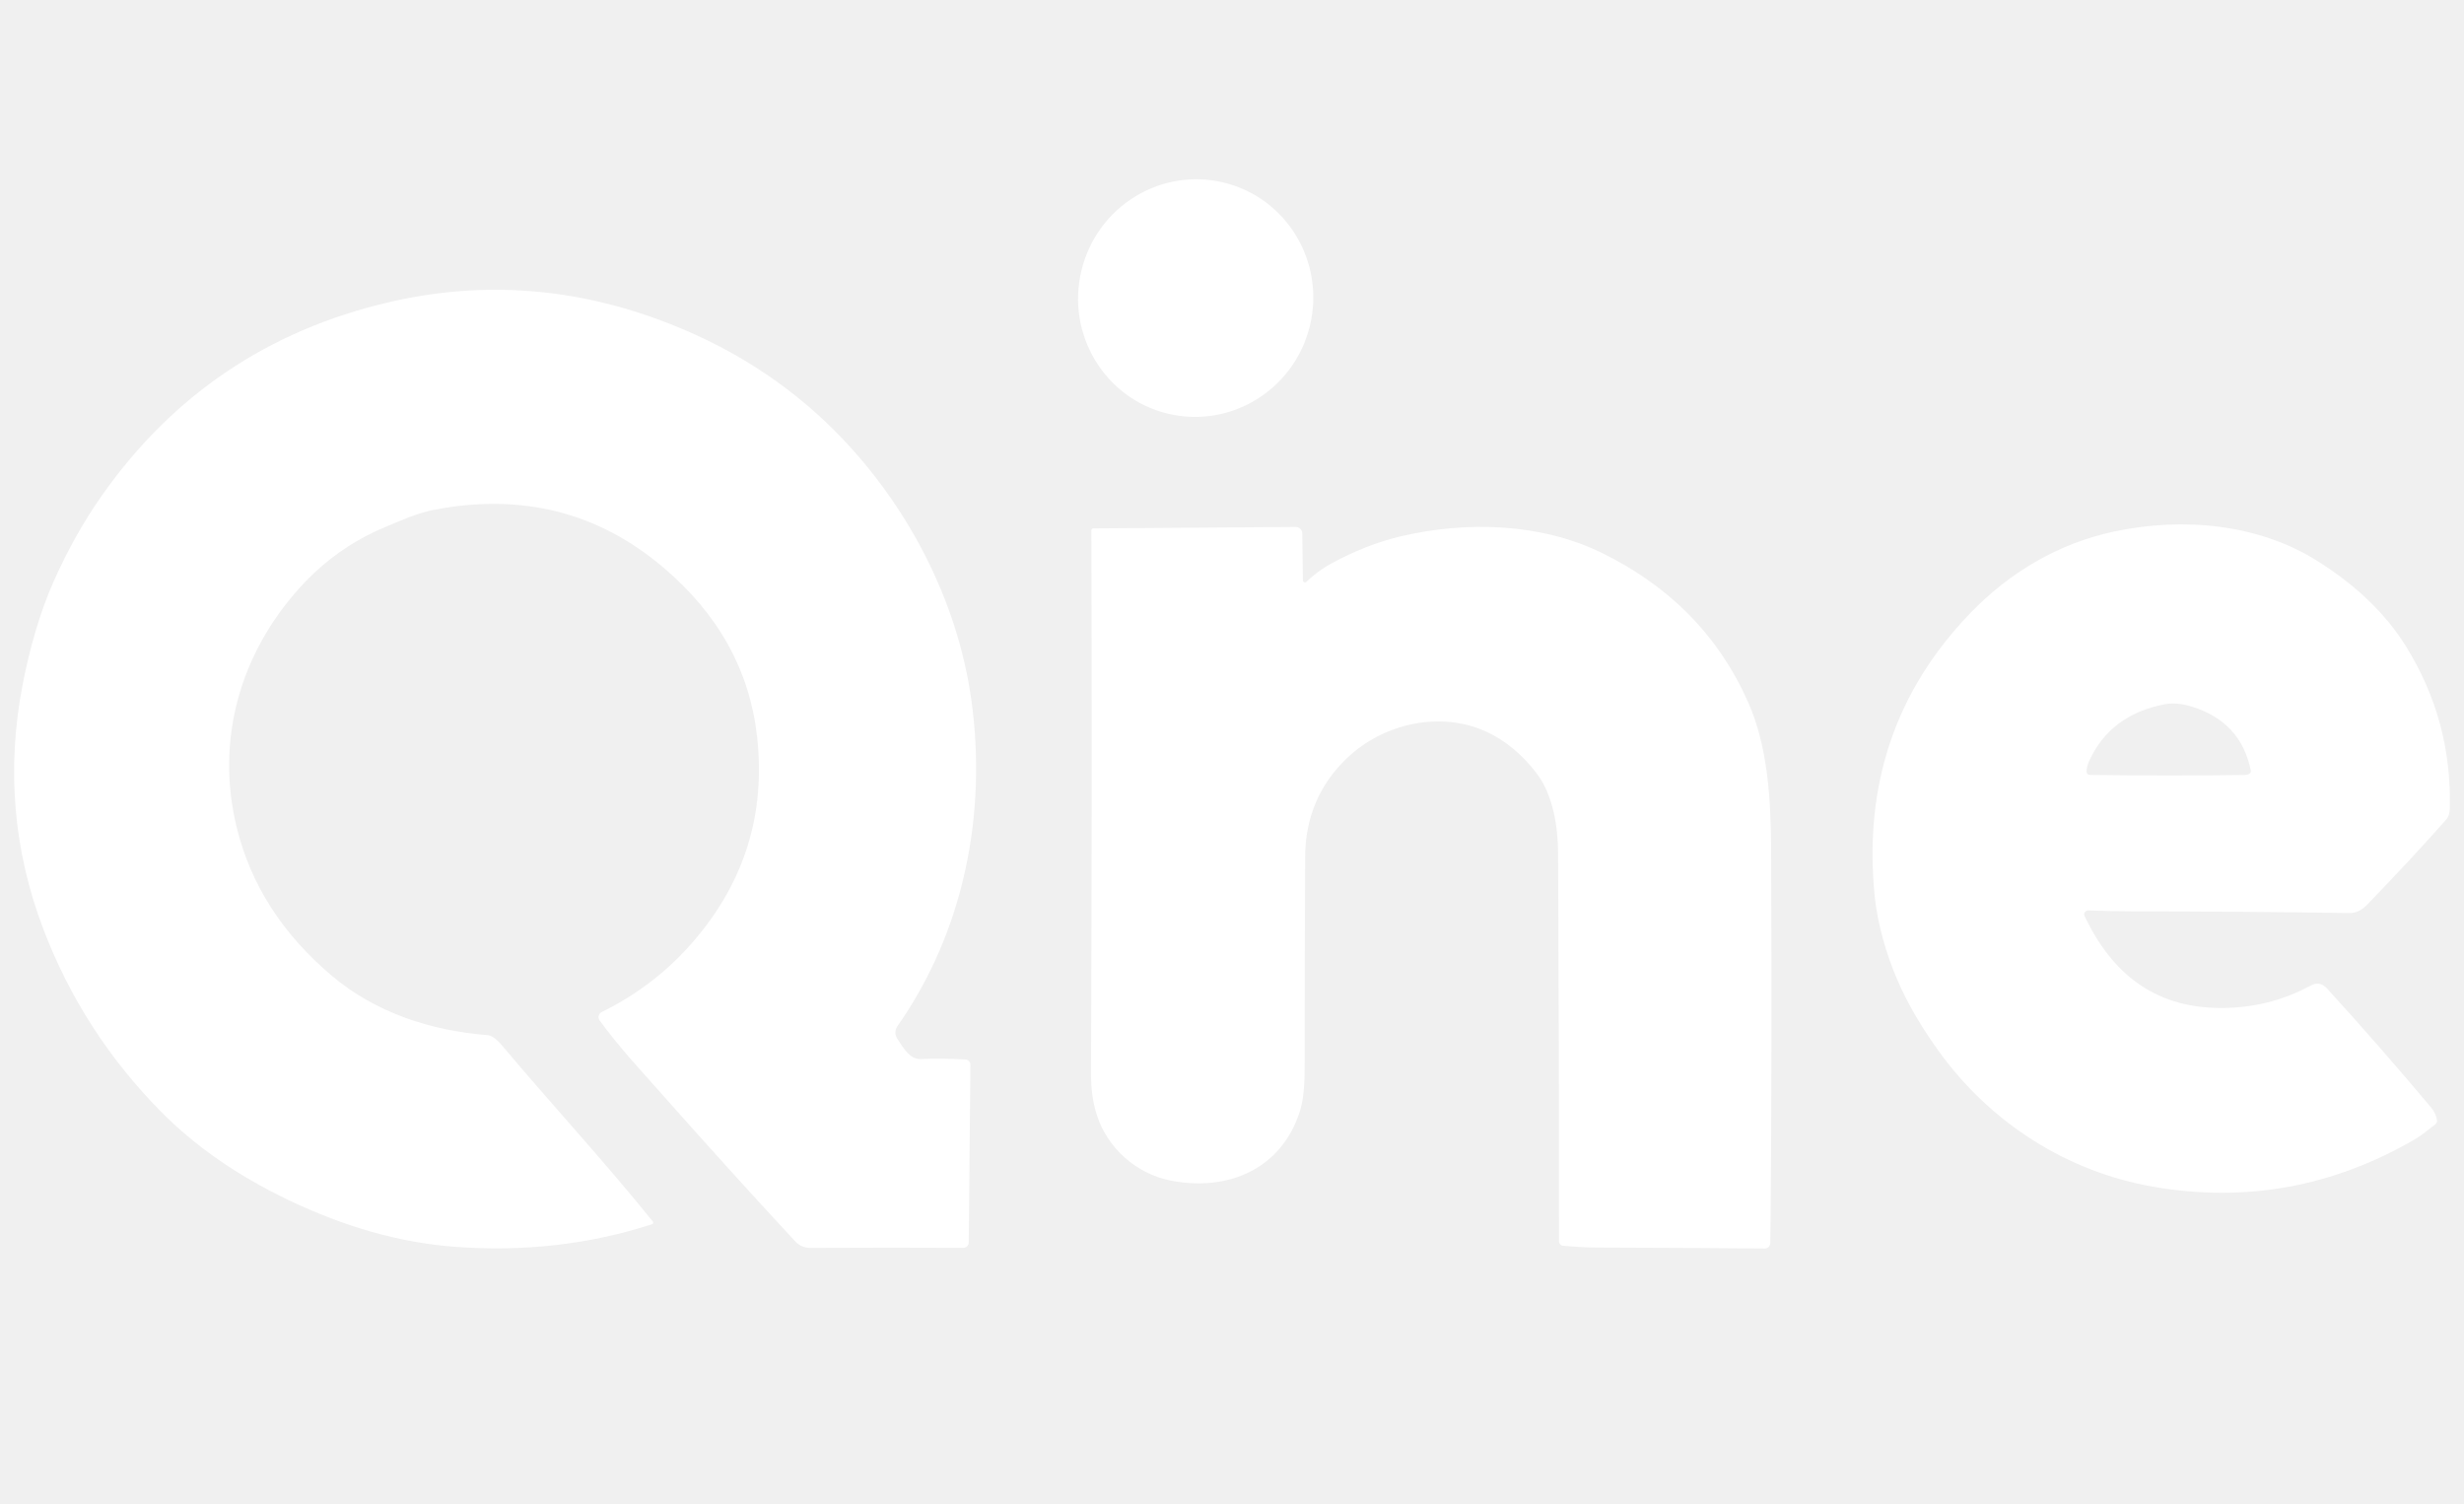
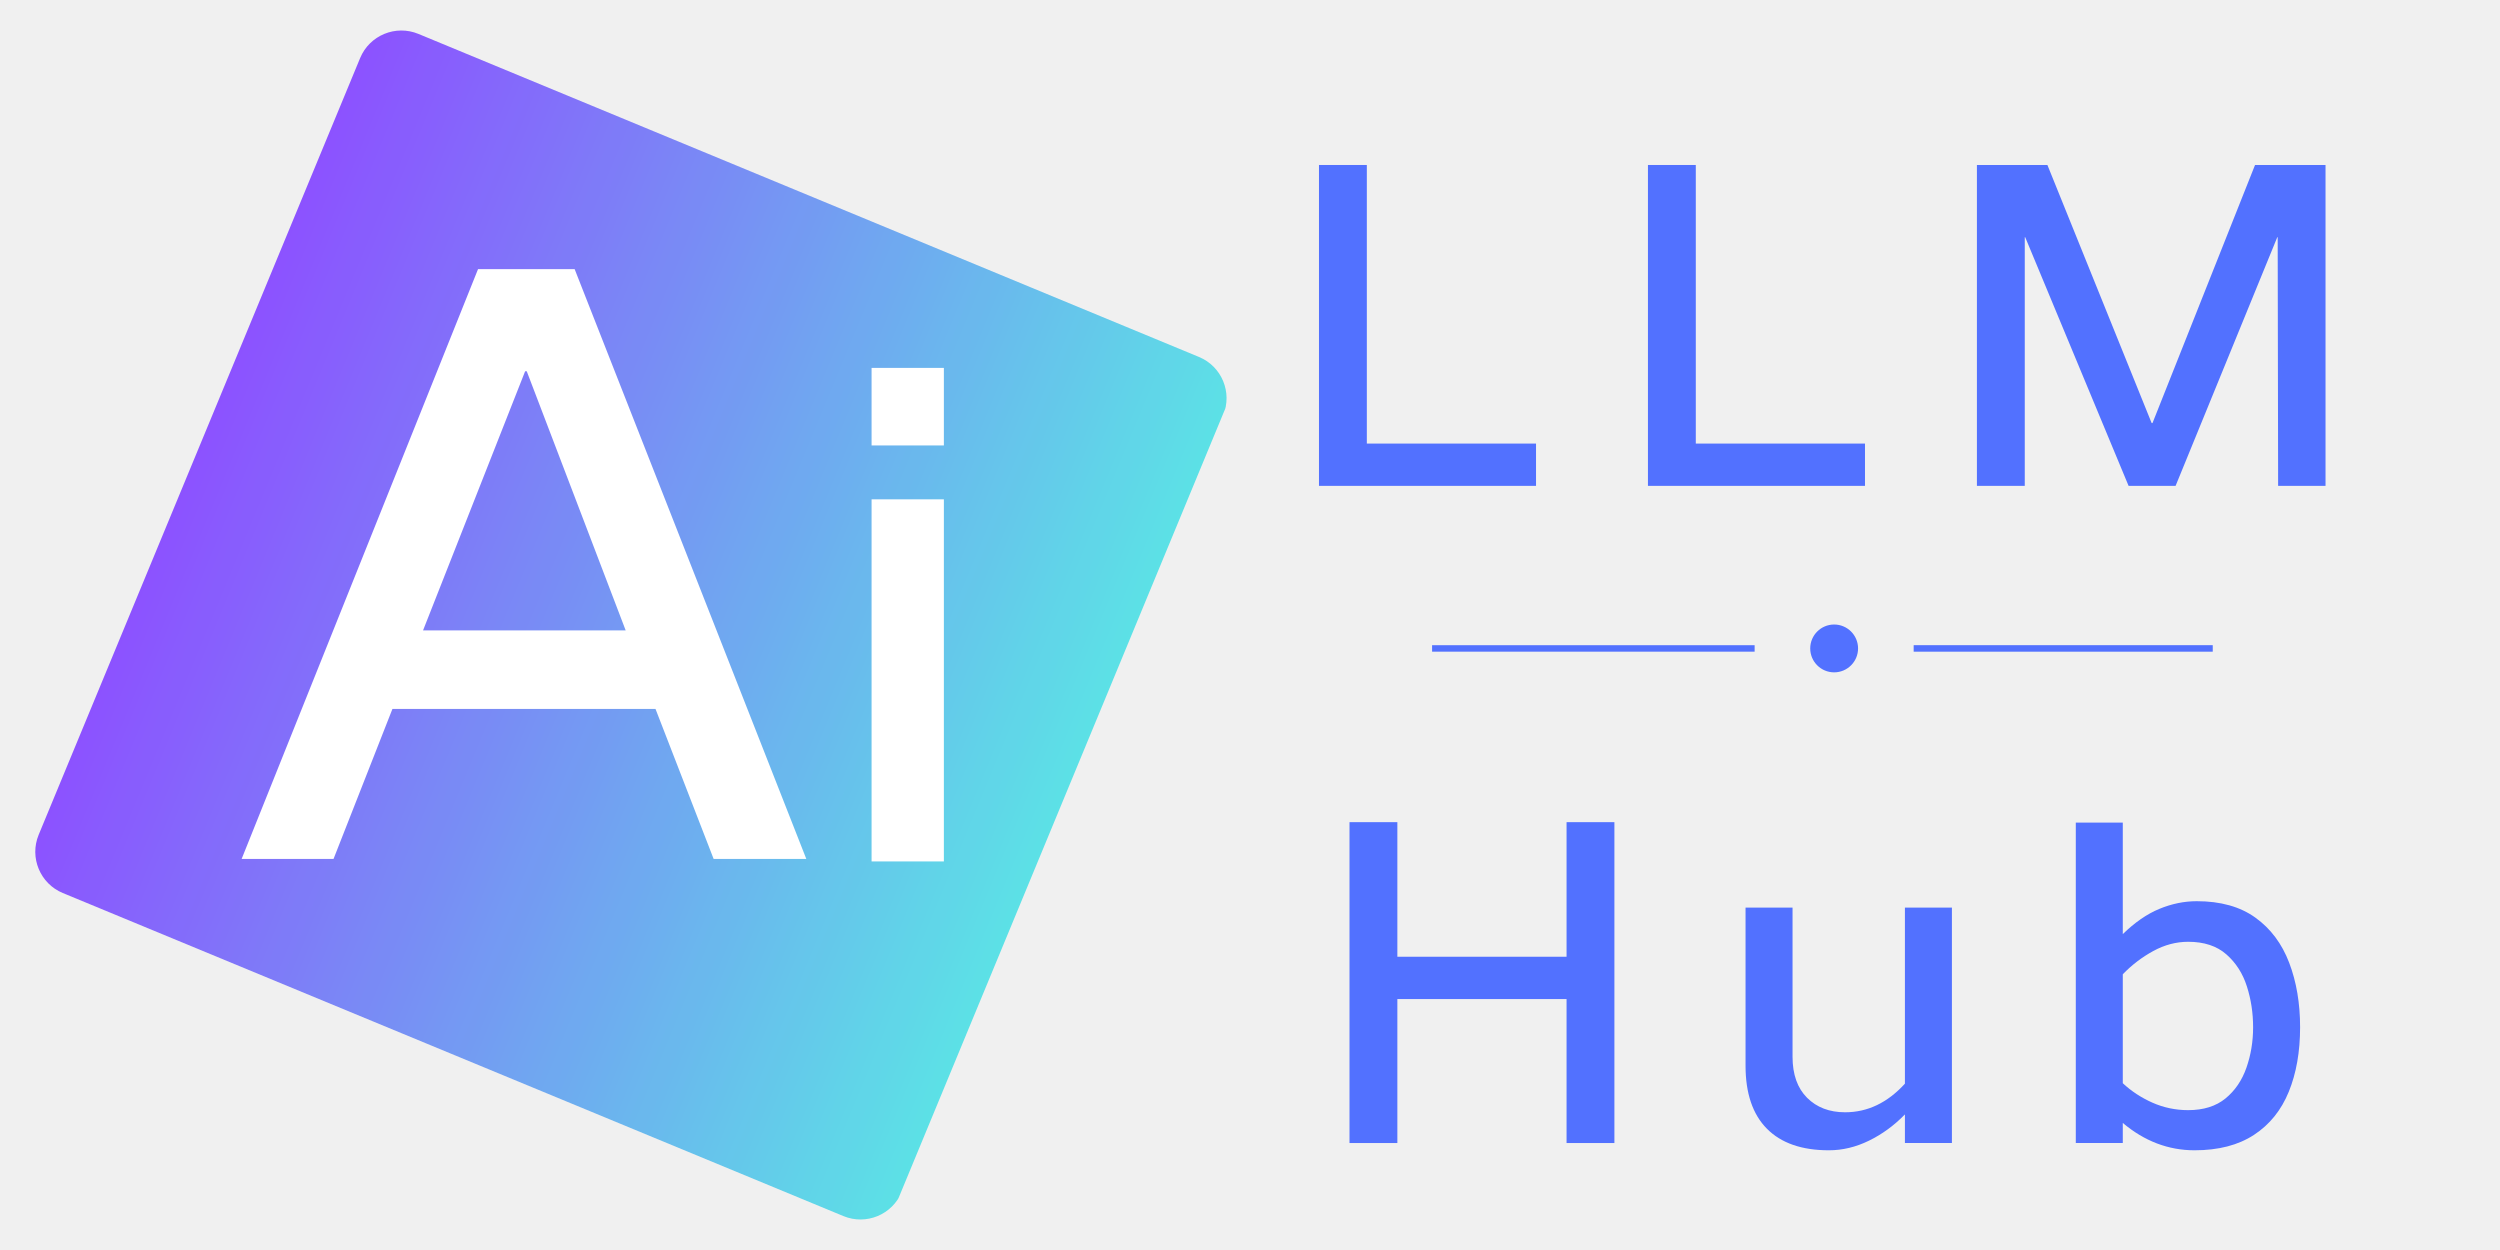
- <svg xmlns="http://www.w3.org/2000/svg" id="eKwXi4fbWI71" viewBox="0 0 590 360" shape-rendering="geometricPrecision" text-rendering="geometricPrecision">
-   <style>
- #eKwXi4fbWI73_to {animation: eKwXi4fbWI73_to__to 3000ms linear infinite normal forwards}@keyframes eKwXi4fbWI73_to__to { 0% {transform: translate(386.8526px,-200.1931px)} 16.667% {transform: translate(386.8485px,-187.1882px)} 33.333% {transform: translate(386.8485px,-200.1882px)} 50% {transform: translate(386.8485px,-187.1882px)} 66.667% {transform: translate(386.8485px,-200.1882px)} 83.333% {transform: translate(386.8485px,-187.1882px)} 100% {transform: translate(386.8485px,-200.1882px)}}
- </style>
-   <g>
-     <g id="eKwXi4fbWI73_to" transform="translate(386.8526,-200.1931)">
-       <ellipse rx="28.47" ry="28.14" transform="rotate(103.6) translate(287.6,33.87)" fill="#fff" />
-     </g>
-     <path d="M232.92,128.89c3.78,27.29-1.81,55.44-17.71,78.09-.611.871-.635,2.025-.06,2.92c1.24,1.92,2.96,5.05,5.56,4.94q5.25-.22,10.79.11c.672.037,1.196.597,1.19,1.27l-.4,42.53c-.005.72-.59,1.3-1.31,1.3q-16.77-.09-36.53.01-2.25.02-3.71-1.56-16.02-17.28-31.98-35.32c-5.13-5.8-10.18-11.16-14.86-17.59-.234-.32-.314-.727-.217-1.113s.359-.711.717-.887q12.88-6.32,22.13-17.12q18.18-21.23,15.08-48.84-2.66-23.7-22.4-40.46-23.43-19.9-54.88-13.86c-4.1.79-7.83,2.5-11.72,4.12q-11.86,4.94-20.59,14.64c-14.25,15.81-20.07,36.4-15.05,57.16q4.99,20.63,22.86,35.71c10.45,8.81,23.7,13.12,37.26,14.18q1.47.11,3.6,2.65c11.68,13.89,24.48,27.72,35.94,41.96.089.111.117.259.075.396s-.149.243-.285.284q-22.51,7.27-47.37,5.37-19.4-1.47-39.74-11.22-18.27-8.75-30.59-21.28Q20.06,208.3,10.7,183.71q-10.8-28.4-4.93-58.67c1.59-8.17,4.03-17,7.42-24.61Q18.27,89.05,24.8,79.79Q50.21,43.76,93.25,33.66q32.42-7.61,64.23,3.92q25.31,9.17,43.2,27.31c16.85,17.09,28.91,40.01,32.24,64Z" transform="translate(-.326548 38.74974)" fill="#fff" />
-     <path d="M499.47,180.61c6.45,13.53,16.44,21.75,31.96,22q11.94.19,22.17-5.36q2.21-1.2,3.93.69q12.56,13.78,24.89,28.47q1.21,1.44,1.44,3.13c.05.34-.088.68-.36.89-1.62,1.23-3.33,2.71-5.03,3.69Q549.1,251.13,516,245.43c-20.61-3.55-39.05-15.24-51.47-32.51q-6.4-8.89-9.91-17.08c-2.62-6.12-4.73-13.3-5.41-20.08q-3.96-39.88,22.94-67.74c9.48-9.81,21.15-16.67,34.39-19.49c16.54-3.53,34.64-1.83,48.77,7.1q13.92,8.79,21.13,20.4q11.07,17.84,10.48,38.92c-.02.94-.21,1.81-.85,2.54q-7.73,8.77-18.71,20.16c-1.28,1.32-2.61,2.26-4.51,2.23q-24.45-.37-51.64-.41-5.03,0-10.84-.22c-.334-.01-.651.154-.834.431s-.209.63-.066.929Zm1.12-37.17q-.55,1.19-.63,2.34-.08,1.01.94,1.03q19.01.25,36.98.01.5,0,.94-.22.57-.28.44-.9-2.34-11.6-14.11-15.25-3.59-1.11-6.44-.57-13.07,2.5-18.12,13.56Z" transform="translate(-.326548 38.74974)" fill="#fff" />
-     <path d="M312.3,100.22c-.001.197.116.374.299.45s.396.037.541-.1q2.76-2.64,5.82-4.31q8.45-4.62,16.71-6.57c15.81-3.72,33.58-3.2,48.2,3.95q24.49,11.98,35.05,35.76c4.66,10.5,5.44,22.96,5.5,35.35q.21,49.99-.12,88-.03,3.06-.08,6.16c-.011.725-.605,1.306-1.33,1.3q-20.22-.18-40.18-.23-3.64-.01-8.13-.44c-.537-.051-.948-.505-.95-1.05q.02-45.49-.22-92.99c-.03-6.25-1.21-13.88-5.05-18.95q-5.33-7.03-12.32-10.18c-10.99-4.93-24.52-1.84-33.13,6.37q-10.01,9.53-10.07,23.76-.11,25.46-.1,48.98c0,3.52-.06,8.31-1.1,11.68-4.37,14.04-17.31,19.5-31.04,16.77-8.22-1.64-15.07-7.75-17.62-15.62q-1.45-4.49-1.42-10.2.3-64.69.1-129.86c0-.125.05-.244.138-.332s.208-.138.332-.138l48.46-.35c.852-.005,1.549.682,1.56,1.54l.15,11.25Z" transform="translate(-.326548 38.74974)" fill="#fff" />
+ <svg xmlns="http://www.w3.org/2000/svg" width="1536" zoomAndPan="magnify" viewBox="0 0 1152 576" height="768" preserveAspectRatio="xMidYMid meet" version="1.0">
+   <defs>
+     <g />
+     <clipPath id="81d6692c26">
+       <path d="M 16 14 L 566 14 L 566 562 L 16 562 Z M 16 14 " clip-rule="nonzero" />
+     </clipPath>
+     <clipPath id="69e2f67f0e">
+       <path d="M 172.902 5.574 L 573.43 171.34 L 408.945 568.777 L 8.418 403.012 Z M 172.902 5.574 " clip-rule="nonzero" />
+     </clipPath>
+     <clipPath id="1e85004065">
+       <path d="M 192.816 15.629 L 552.492 164.484 C 562.988 168.828 567.977 180.859 563.633 191.359 L 415.52 549.234 C 411.176 559.73 399.145 564.719 388.645 560.375 L 28.969 411.52 C 18.473 407.176 13.484 395.141 17.828 384.645 L 165.941 26.77 C 170.285 16.27 182.316 11.285 192.816 15.629 Z M 192.816 15.629 " clip-rule="nonzero" />
+     </clipPath>
+     <clipPath id="3d399ff0f6">
+       <path d="M 173.809 7.762 L 571.246 172.246 L 407.398 568.137 L 9.961 403.652 Z M 173.809 7.762 " clip-rule="nonzero" />
+     </clipPath>
+     <clipPath id="f7cc8c3c4e">
+       <path d="M 173.801 7.758 L 571.492 172.348 L 407.648 568.238 L 9.957 403.648 Z M 173.801 7.758 " clip-rule="nonzero" />
+     </clipPath>
+     <linearGradient x1="-87.702" gradientTransform="matrix(1.546449, 0.640019, -0.640019, 1.546449, 173.8014, 7.75881)" y1="128" x2="344.874" gradientUnits="userSpaceOnUse" y2="128" id="2db3388053">
+       <stop stop-opacity="1" stop-color="rgb(54.9%, 32.199%, 100%)" offset="0" />
+       <stop stop-opacity="1" stop-color="rgb(54.9%, 32.199%, 100%)" offset="0.125" />
+       <stop stop-opacity="1" stop-color="rgb(54.9%, 32.199%, 100%)" offset="0.188" />
+       <stop stop-opacity="1" stop-color="rgb(54.893%, 32.217%, 99.995%)" offset="0.203" />
+       <stop stop-opacity="1" stop-color="rgb(54.764%, 32.603%, 99.928%)" offset="0.207" />
+       <stop stop-opacity="1" stop-color="rgb(54.64%, 32.971%, 99.864%)" offset="0.211" />
+       <stop stop-opacity="1" stop-color="rgb(54.517%, 33.339%, 99.8%)" offset="0.215" />
+       <stop stop-opacity="1" stop-color="rgb(54.393%, 33.707%, 99.736%)" offset="0.219" />
+       <stop stop-opacity="1" stop-color="rgb(54.269%, 34.074%, 99.67%)" offset="0.223" />
+       <stop stop-opacity="1" stop-color="rgb(54.146%, 34.442%, 99.606%)" offset="0.227" />
+       <stop stop-opacity="1" stop-color="rgb(54.022%, 34.81%, 99.542%)" offset="0.23" />
+       <stop stop-opacity="1" stop-color="rgb(53.899%, 35.179%, 99.478%)" offset="0.234" />
+       <stop stop-opacity="1" stop-color="rgb(53.775%, 35.547%, 99.413%)" offset="0.238" />
+       <stop stop-opacity="1" stop-color="rgb(53.651%, 35.915%, 99.348%)" offset="0.242" />
+       <stop stop-opacity="1" stop-color="rgb(53.528%, 36.282%, 99.284%)" offset="0.246" />
+       <stop stop-opacity="1" stop-color="rgb(53.404%, 36.65%, 99.22%)" offset="0.25" />
+       <stop stop-opacity="1" stop-color="rgb(53.281%, 37.018%, 99.156%)" offset="0.254" />
+       <stop stop-opacity="1" stop-color="rgb(53.157%, 37.387%, 99.092%)" offset="0.258" />
+       <stop stop-opacity="1" stop-color="rgb(53.033%, 37.755%, 99.026%)" offset="0.262" />
+       <stop stop-opacity="1" stop-color="rgb(52.911%, 38.123%, 98.962%)" offset="0.266" />
+       <stop stop-opacity="1" stop-color="rgb(52.788%, 38.49%, 98.898%)" offset="0.27" />
+       <stop stop-opacity="1" stop-color="rgb(52.664%, 38.858%, 98.834%)" offset="0.273" />
+       <stop stop-opacity="1" stop-color="rgb(52.541%, 39.226%, 98.769%)" offset="0.277" />
+       <stop stop-opacity="1" stop-color="rgb(52.417%, 39.595%, 98.705%)" offset="0.281" />
+       <stop stop-opacity="1" stop-color="rgb(52.293%, 39.963%, 98.64%)" offset="0.285" />
+       <stop stop-opacity="1" stop-color="rgb(52.17%, 40.331%, 98.576%)" offset="0.289" />
+       <stop stop-opacity="1" stop-color="rgb(52.046%, 40.698%, 98.512%)" offset="0.293" />
+       <stop stop-opacity="1" stop-color="rgb(51.923%, 41.066%, 98.448%)" offset="0.297" />
+       <stop stop-opacity="1" stop-color="rgb(51.799%, 41.434%, 98.383%)" offset="0.301" />
+       <stop stop-opacity="1" stop-color="rgb(51.675%, 41.801%, 98.318%)" offset="0.305" />
+       <stop stop-opacity="1" stop-color="rgb(51.552%, 42.169%, 98.254%)" offset="0.309" />
+       <stop stop-opacity="1" stop-color="rgb(51.428%, 42.538%, 98.19%)" offset="0.312" />
+       <stop stop-opacity="1" stop-color="rgb(51.305%, 42.906%, 98.125%)" offset="0.316" />
+       <stop stop-opacity="1" stop-color="rgb(51.181%, 43.274%, 98.061%)" offset="0.32" />
+       <stop stop-opacity="1" stop-color="rgb(51.057%, 43.642%, 97.997%)" offset="0.324" />
+       <stop stop-opacity="1" stop-color="rgb(50.934%, 44.009%, 97.932%)" offset="0.328" />
+       <stop stop-opacity="1" stop-color="rgb(50.81%, 44.377%, 97.868%)" offset="0.332" />
+       <stop stop-opacity="1" stop-color="rgb(50.687%, 44.746%, 97.804%)" offset="0.336" />
+       <stop stop-opacity="1" stop-color="rgb(50.563%, 45.114%, 97.739%)" offset="0.34" />
+       <stop stop-opacity="1" stop-color="rgb(50.439%, 45.482%, 97.675%)" offset="0.344" />
+       <stop stop-opacity="1" stop-color="rgb(50.316%, 45.85%, 97.61%)" offset="0.348" />
+       <stop stop-opacity="1" stop-color="rgb(50.194%, 46.217%, 97.546%)" offset="0.352" />
+       <stop stop-opacity="1" stop-color="rgb(50.07%, 46.585%, 97.481%)" offset="0.355" />
+       <stop stop-opacity="1" stop-color="rgb(49.947%, 46.953%, 97.417%)" offset="0.359" />
+       <stop stop-opacity="1" stop-color="rgb(49.823%, 47.321%, 97.353%)" offset="0.363" />
+       <stop stop-opacity="1" stop-color="rgb(49.699%, 47.69%, 97.289%)" offset="0.367" />
+       <stop stop-opacity="1" stop-color="rgb(49.576%, 48.058%, 97.224%)" offset="0.371" />
+       <stop stop-opacity="1" stop-color="rgb(49.452%, 48.425%, 97.16%)" offset="0.375" />
+       <stop stop-opacity="1" stop-color="rgb(49.329%, 48.793%, 97.095%)" offset="0.379" />
+       <stop stop-opacity="1" stop-color="rgb(49.205%, 49.161%, 97.031%)" offset="0.383" />
+       <stop stop-opacity="1" stop-color="rgb(49.081%, 49.529%, 96.967%)" offset="0.387" />
+       <stop stop-opacity="1" stop-color="rgb(48.958%, 49.898%, 96.902%)" offset="0.391" />
+       <stop stop-opacity="1" stop-color="rgb(48.834%, 50.266%, 96.837%)" offset="0.395" />
+       <stop stop-opacity="1" stop-color="rgb(48.711%, 50.633%, 96.773%)" offset="0.398" />
+       <stop stop-opacity="1" stop-color="rgb(48.587%, 51.001%, 96.709%)" offset="0.402" />
+       <stop stop-opacity="1" stop-color="rgb(48.463%, 51.369%, 96.645%)" offset="0.406" />
+       <stop stop-opacity="1" stop-color="rgb(48.34%, 51.736%, 96.581%)" offset="0.41" />
+       <stop stop-opacity="1" stop-color="rgb(48.216%, 52.104%, 96.516%)" offset="0.414" />
+       <stop stop-opacity="1" stop-color="rgb(48.093%, 52.472%, 96.451%)" offset="0.418" />
+       <stop stop-opacity="1" stop-color="rgb(47.969%, 52.841%, 96.387%)" offset="0.422" />
+       <stop stop-opacity="1" stop-color="rgb(47.845%, 53.209%, 96.323%)" offset="0.426" />
+       <stop stop-opacity="1" stop-color="rgb(47.722%, 53.577%, 96.259%)" offset="0.43" />
+       <stop stop-opacity="1" stop-color="rgb(47.598%, 53.944%, 96.193%)" offset="0.434" />
+       <stop stop-opacity="1" stop-color="rgb(47.475%, 54.312%, 96.129%)" offset="0.438" />
+       <stop stop-opacity="1" stop-color="rgb(47.351%, 54.68%, 96.065%)" offset="0.441" />
+       <stop stop-opacity="1" stop-color="rgb(47.229%, 55.049%, 96.001%)" offset="0.445" />
+       <stop stop-opacity="1" stop-color="rgb(47.105%, 55.417%, 95.937%)" offset="0.449" />
+       <stop stop-opacity="1" stop-color="rgb(46.982%, 55.785%, 95.872%)" offset="0.453" />
+       <stop stop-opacity="1" stop-color="rgb(46.858%, 56.152%, 95.807%)" offset="0.457" />
+       <stop stop-opacity="1" stop-color="rgb(46.735%, 56.52%, 95.743%)" offset="0.461" />
+       <stop stop-opacity="1" stop-color="rgb(46.611%, 56.888%, 95.679%)" offset="0.465" />
+       <stop stop-opacity="1" stop-color="rgb(46.487%, 57.257%, 95.615%)" offset="0.469" />
+       <stop stop-opacity="1" stop-color="rgb(46.364%, 57.625%, 95.549%)" offset="0.473" />
+       <stop stop-opacity="1" stop-color="rgb(46.24%, 57.993%, 95.485%)" offset="0.477" />
+       <stop stop-opacity="1" stop-color="rgb(46.117%, 58.36%, 95.421%)" offset="0.48" />
+       <stop stop-opacity="1" stop-color="rgb(45.993%, 58.728%, 95.357%)" offset="0.484" />
+       <stop stop-opacity="1" stop-color="rgb(45.869%, 59.096%, 95.293%)" offset="0.488" />
+       <stop stop-opacity="1" stop-color="rgb(45.746%, 59.464%, 95.229%)" offset="0.492" />
+       <stop stop-opacity="1" stop-color="rgb(45.622%, 59.831%, 95.163%)" offset="0.496" />
+       <stop stop-opacity="1" stop-color="rgb(45.499%, 60.2%, 95.099%)" offset="0.5" />
+       <stop stop-opacity="1" stop-color="rgb(45.375%, 60.568%, 95.035%)" offset="0.504" />
+       <stop stop-opacity="1" stop-color="rgb(45.251%, 60.936%, 94.971%)" offset="0.508" />
+       <stop stop-opacity="1" stop-color="rgb(45.128%, 61.304%, 94.905%)" offset="0.512" />
+       <stop stop-opacity="1" stop-color="rgb(45.004%, 61.671%, 94.841%)" offset="0.516" />
+       <stop stop-opacity="1" stop-color="rgb(44.881%, 62.039%, 94.777%)" offset="0.52" />
+       <stop stop-opacity="1" stop-color="rgb(44.757%, 62.408%, 94.713%)" offset="0.523" />
+       <stop stop-opacity="1" stop-color="rgb(44.633%, 62.776%, 94.649%)" offset="0.527" />
+       <stop stop-opacity="1" stop-color="rgb(44.511%, 63.144%, 94.585%)" offset="0.531" />
+       <stop stop-opacity="1" stop-color="rgb(44.388%, 63.512%, 94.519%)" offset="0.535" />
+       <stop stop-opacity="1" stop-color="rgb(44.264%, 63.879%, 94.455%)" offset="0.539" />
+       <stop stop-opacity="1" stop-color="rgb(44.141%, 64.247%, 94.391%)" offset="0.543" />
+       <stop stop-opacity="1" stop-color="rgb(44.017%, 64.615%, 94.327%)" offset="0.547" />
+       <stop stop-opacity="1" stop-color="rgb(43.893%, 64.983%, 94.261%)" offset="0.551" />
+       <stop stop-opacity="1" stop-color="rgb(43.77%, 65.352%, 94.197%)" offset="0.555" />
+       <stop stop-opacity="1" stop-color="rgb(43.646%, 65.72%, 94.133%)" offset="0.559" />
+       <stop stop-opacity="1" stop-color="rgb(43.523%, 66.087%, 94.069%)" offset="0.562" />
+       <stop stop-opacity="1" stop-color="rgb(43.399%, 66.455%, 94.005%)" offset="0.566" />
+       <stop stop-opacity="1" stop-color="rgb(43.275%, 66.823%, 93.941%)" offset="0.57" />
+       <stop stop-opacity="1" stop-color="rgb(43.152%, 67.191%, 93.875%)" offset="0.574" />
+       <stop stop-opacity="1" stop-color="rgb(43.028%, 67.56%, 93.811%)" offset="0.578" />
+       <stop stop-opacity="1" stop-color="rgb(42.905%, 67.928%, 93.747%)" offset="0.582" />
+       <stop stop-opacity="1" stop-color="rgb(42.781%, 68.295%, 93.683%)" offset="0.586" />
+       <stop stop-opacity="1" stop-color="rgb(42.657%, 68.663%, 93.617%)" offset="0.59" />
+       <stop stop-opacity="1" stop-color="rgb(42.534%, 69.031%, 93.553%)" offset="0.594" />
+       <stop stop-opacity="1" stop-color="rgb(42.41%, 69.398%, 93.489%)" offset="0.598" />
+       <stop stop-opacity="1" stop-color="rgb(42.287%, 69.768%, 93.425%)" offset="0.602" />
+       <stop stop-opacity="1" stop-color="rgb(42.163%, 70.135%, 93.361%)" offset="0.605" />
+       <stop stop-opacity="1" stop-color="rgb(42.039%, 70.503%, 93.297%)" offset="0.609" />
+       <stop stop-opacity="1" stop-color="rgb(41.916%, 70.871%, 93.231%)" offset="0.613" />
+       <stop stop-opacity="1" stop-color="rgb(41.794%, 71.239%, 93.167%)" offset="0.617" />
+       <stop stop-opacity="1" stop-color="rgb(41.67%, 71.606%, 93.103%)" offset="0.621" />
+       <stop stop-opacity="1" stop-color="rgb(41.547%, 71.974%, 93.039%)" offset="0.625" />
+       <stop stop-opacity="1" stop-color="rgb(41.423%, 72.342%, 92.973%)" offset="0.629" />
+       <stop stop-opacity="1" stop-color="rgb(41.299%, 72.711%, 92.909%)" offset="0.633" />
+       <stop stop-opacity="1" stop-color="rgb(41.176%, 73.079%, 92.845%)" offset="0.637" />
+       <stop stop-opacity="1" stop-color="rgb(41.052%, 73.447%, 92.781%)" offset="0.641" />
+       <stop stop-opacity="1" stop-color="rgb(40.929%, 73.814%, 92.717%)" offset="0.645" />
+       <stop stop-opacity="1" stop-color="rgb(40.805%, 74.182%, 92.653%)" offset="0.648" />
+       <stop stop-opacity="1" stop-color="rgb(40.681%, 74.55%, 92.587%)" offset="0.652" />
+       <stop stop-opacity="1" stop-color="rgb(40.558%, 74.919%, 92.523%)" offset="0.656" />
+       <stop stop-opacity="1" stop-color="rgb(40.434%, 75.287%, 92.459%)" offset="0.66" />
+       <stop stop-opacity="1" stop-color="rgb(40.311%, 75.655%, 92.395%)" offset="0.664" />
+       <stop stop-opacity="1" stop-color="rgb(40.187%, 76.022%, 92.329%)" offset="0.668" />
+       <stop stop-opacity="1" stop-color="rgb(40.063%, 76.39%, 92.265%)" offset="0.672" />
+       <stop stop-opacity="1" stop-color="rgb(39.94%, 76.758%, 92.201%)" offset="0.676" />
+       <stop stop-opacity="1" stop-color="rgb(39.816%, 77.126%, 92.137%)" offset="0.68" />
+       <stop stop-opacity="1" stop-color="rgb(39.693%, 77.493%, 92.073%)" offset="0.684" />
+       <stop stop-opacity="1" stop-color="rgb(39.569%, 77.863%, 92.009%)" offset="0.688" />
+       <stop stop-opacity="1" stop-color="rgb(39.445%, 78.23%, 91.943%)" offset="0.691" />
+       <stop stop-opacity="1" stop-color="rgb(39.322%, 78.598%, 91.879%)" offset="0.695" />
+       <stop stop-opacity="1" stop-color="rgb(39.198%, 78.966%, 91.815%)" offset="0.699" />
+       <stop stop-opacity="1" stop-color="rgb(39.075%, 79.333%, 91.751%)" offset="0.703" />
+       <stop stop-opacity="1" stop-color="rgb(38.951%, 79.701%, 91.685%)" offset="0.707" />
+       <stop stop-opacity="1" stop-color="rgb(38.829%, 80.07%, 91.621%)" offset="0.711" />
+       <stop stop-opacity="1" stop-color="rgb(38.705%, 80.438%, 91.557%)" offset="0.715" />
+       <stop stop-opacity="1" stop-color="rgb(38.582%, 80.806%, 91.493%)" offset="0.719" />
+       <stop stop-opacity="1" stop-color="rgb(38.458%, 81.174%, 91.429%)" offset="0.723" />
+       <stop stop-opacity="1" stop-color="rgb(38.335%, 81.541%, 91.365%)" offset="0.727" />
+       <stop stop-opacity="1" stop-color="rgb(38.211%, 81.909%, 91.299%)" offset="0.73" />
+       <stop stop-opacity="1" stop-color="rgb(38.087%, 82.278%, 91.235%)" offset="0.734" />
+       <stop stop-opacity="1" stop-color="rgb(37.964%, 82.646%, 91.171%)" offset="0.738" />
+       <stop stop-opacity="1" stop-color="rgb(37.84%, 83.014%, 91.107%)" offset="0.742" />
+       <stop stop-opacity="1" stop-color="rgb(37.717%, 83.382%, 91.042%)" offset="0.746" />
+       <stop stop-opacity="1" stop-color="rgb(37.593%, 83.749%, 90.977%)" offset="0.75" />
+       <stop stop-opacity="1" stop-color="rgb(37.469%, 84.117%, 90.913%)" offset="0.754" />
+       <stop stop-opacity="1" stop-color="rgb(37.346%, 84.485%, 90.849%)" offset="0.758" />
+       <stop stop-opacity="1" stop-color="rgb(37.222%, 84.853%, 90.784%)" offset="0.762" />
+       <stop stop-opacity="1" stop-color="rgb(37.099%, 85.222%, 90.72%)" offset="0.766" />
+       <stop stop-opacity="1" stop-color="rgb(36.975%, 85.59%, 90.656%)" offset="0.77" />
+       <stop stop-opacity="1" stop-color="rgb(36.852%, 85.957%, 90.591%)" offset="0.773" />
+       <stop stop-opacity="1" stop-color="rgb(36.728%, 86.325%, 90.527%)" offset="0.777" />
+       <stop stop-opacity="1" stop-color="rgb(36.604%, 86.693%, 90.463%)" offset="0.781" />
+       <stop stop-opacity="1" stop-color="rgb(36.481%, 87.061%, 90.398%)" offset="0.785" />
+       <stop stop-opacity="1" stop-color="rgb(36.357%, 87.43%, 90.334%)" offset="0.789" />
+       <stop stop-opacity="1" stop-color="rgb(36.234%, 87.798%, 90.269%)" offset="0.793" />
+       <stop stop-opacity="1" stop-color="rgb(36.111%, 88.165%, 90.205%)" offset="0.797" />
+       <stop stop-opacity="1" stop-color="rgb(36.105%, 88.182%, 90.202%)" offset="0.812" />
+       <stop stop-opacity="1" stop-color="rgb(36.099%, 88.199%, 90.199%)" offset="0.875" />
+       <stop stop-opacity="1" stop-color="rgb(36.099%, 88.199%, 90.199%)" offset="1" />
+     </linearGradient>
+     <clipPath id="b04c8cf3c5">
+       <path d="M 834.152 287.777 L 856.195 287.777 L 856.195 309.82 L 834.152 309.82 Z M 834.152 287.777 " clip-rule="nonzero" />
+     </clipPath>
+     <clipPath id="783f82a6ef">
+       <path d="M 845.176 287.777 C 839.086 287.777 834.152 292.711 834.152 298.797 C 834.152 304.883 839.086 309.82 845.176 309.82 C 851.262 309.82 856.195 304.883 856.195 298.797 C 856.195 292.711 851.262 287.777 845.176 287.777 Z M 845.176 287.777 " clip-rule="nonzero" />
+     </clipPath>
+   </defs>
+   <g clip-path="url(#81d6692c26)">
+     <g clip-path="url(#69e2f67f0e)">
+       <g clip-path="url(#1e85004065)">
+         <g clip-path="url(#3d399ff0f6)">
+           <g clip-path="url(#f7cc8c3c4e)">
+             <path fill="url(#2db3388053)" d="M 94.57 -184.641 L -182.066 483.789 L 486.891 760.645 L 763.527 92.215 Z M 94.57 -184.641 " fill-rule="nonzero" />
+           </g>
+         </g>
+       </g>
+     </g>
+   </g>
+   <g fill="#5271ff" fill-opacity="1">
+     <g transform="translate(591.4414, 216.0102)">
+       <g>
+         <path d="M 16.344 -139.984 L 38.391 -139.984 L 38.391 -11.609 L 116.359 -11.609 L 116.359 7.875 L 16.344 7.875 Z M 16.344 -139.984 " />
+       </g>
+     </g>
+   </g>
+   <g fill="#5271ff" fill-opacity="1">
+     <g transform="translate(743.03, 216.0102)">
+       <g>
+         <path d="M 16.344 -139.984 L 38.391 -139.984 L 38.391 -11.609 L 116.359 -11.609 L 116.359 7.875 L 16.344 7.875 Z M 16.344 -139.984 " />
+       </g>
+     </g>
+   </g>
+   <g fill="#5271ff" fill-opacity="1">
+     <g transform="translate(894.6186, 216.0102)">
+       <g>
+         <path d="M 16.344 -139.984 L 48.828 -139.984 L 96.859 -21.062 L 97.25 -21.062 L 144.5 -139.984 L 176.984 -139.984 L 176.984 7.875 L 155.141 7.875 L 154.938 -106.703 L 154.75 -106.703 L 107.891 7.875 L 86.234 7.875 L 38.594 -106.703 L 38.391 -106.703 L 38.391 7.875 L 16.344 7.875 Z M 16.344 -139.984 " />
+       </g>
+     </g>
+   </g>
+   <g fill="#5271ff" fill-opacity="1">
+     <g transform="translate(1119.453, 216.0102)">
+       <g />
+     </g>
+   </g>
+   <path stroke-linecap="butt" transform="matrix(0.75, 0.000000000000000215, -0.000000000000000215, 0.75, 659.9059, 297.297)" fill="none" stroke-linejoin="miter" d="M 0 2 L 198.167 2 " stroke="#5271ff" stroke-width="4" stroke-opacity="1" stroke-miterlimit="4" />
+   <path stroke-linecap="butt" transform="matrix(0.75, 0, 0, 0.75, 881.8165, 297.297)" fill="none" stroke-linejoin="miter" d="M -0 2 L 183.755 2 " stroke="#5271ff" stroke-width="4" stroke-opacity="1" stroke-miterlimit="4" />
+   <g clip-path="url(#b04c8cf3c5)">
+     <g clip-path="url(#783f82a6ef)">
+       <path fill="#5271ff" d="M 834.152 287.777 L 856.195 287.777 L 856.195 309.82 L 834.152 309.82 Z M 834.152 287.777 " fill-opacity="1" fill-rule="nonzero" />
+     </g>
+   </g>
+   <g fill="#ffffff" fill-opacity="1">
+     <g transform="translate(109.1715, 381.3321)">
+       <g>
+         <path d="M 2.172 14.469 L 111.109 -257.312 L 155.625 -257.312 L 262.375 14.469 L 219.672 14.469 L 192.891 -54.641 L 71.656 -54.641 L 44.516 14.469 Z M 132.812 -210.266 L 85.766 -90.844 L 179.141 -90.844 L 133.547 -210.266 Z M 132.812 -210.266 " />
+       </g>
+     </g>
+   </g>
+   <g fill="#ffffff" fill-opacity="1">
+     <g transform="translate(381.9351, 384.8395)">
+       <g>
+         <path d="M 19.688 -154.75 L 53 -154.75 L 53 12.109 L 19.688 12.109 Z M 19.688 -215.312 L 53 -215.312 L 53 -179.578 L 19.688 -179.578 Z M 19.688 -215.312 " />
+       </g>
+     </g>
+   </g>
+   <g fill="#5271ff" fill-opacity="1">
+     <g transform="translate(605.5112, 518.8338)">
+       <g>
+         <path d="M 16.344 -139.984 L 38.391 -139.984 L 38.391 -77.969 L 116.359 -77.969 L 116.359 -139.984 L 138.406 -139.984 L 138.406 7.875 L 116.359 7.875 L 116.359 -58.469 L 38.391 -58.469 L 38.391 7.875 L 16.344 7.875 Z M 16.344 -139.984 " />
+       </g>
+     </g>
+   </g>
+   <g fill="#5271ff" fill-opacity="1">
+     <g transform="translate(791.5516, 518.8338)">
+       <g>
+         <path d="M 12.797 -100.609 L 34.453 -100.609 L 34.453 -31.891 C 34.453 -23.754 36.68 -17.453 41.141 -12.984 C 45.609 -8.523 51.453 -6.297 58.672 -6.297 C 69.035 -6.297 78.223 -10.691 86.234 -19.484 L 86.234 -100.609 L 107.891 -100.609 L 107.891 7.875 L 86.234 7.875 L 86.234 -5.312 C 81.242 -0.195 75.727 3.832 69.688 6.781 C 63.656 9.738 57.488 11.219 51.188 11.219 C 38.719 11.219 29.203 7.906 22.641 1.281 C 16.078 -5.344 12.797 -15.023 12.797 -27.766 Z M 12.797 -100.609 " />
+       </g>
+     </g>
+   </g>
+   <g fill="#5271ff" fill-opacity="1">
+     <g transform="translate(943.7308, 518.8338)">
+       <g>
+         <path d="M 12.797 -139.781 L 34.453 -139.781 L 34.453 -88.391 C 39.961 -93.773 45.57 -97.648 51.281 -100.016 C 56.988 -102.379 62.734 -103.562 68.516 -103.562 C 79.535 -103.562 88.555 -101.031 95.578 -95.969 C 102.598 -90.914 107.781 -83.992 111.125 -75.203 C 114.477 -66.41 116.156 -56.504 116.156 -45.484 C 116.156 -34.191 114.414 -24.281 110.938 -15.75 C 107.457 -7.219 102.109 -0.594 94.891 4.125 C 87.672 8.852 78.551 11.219 67.531 11.219 C 55.457 11.219 44.43 7.02 34.453 -1.375 L 34.453 7.875 L 12.797 7.875 Z M 64.578 -84.859 C 59.066 -84.859 53.719 -83.445 48.531 -80.625 C 43.344 -77.801 38.648 -74.223 34.453 -69.891 L 34.453 -19.688 C 38.391 -16.008 42.945 -13.02 48.125 -10.719 C 53.312 -8.426 58.797 -7.281 64.578 -7.281 C 71.66 -7.281 77.398 -9.082 81.797 -12.688 C 86.191 -16.301 89.406 -21.031 91.438 -26.875 C 93.477 -32.719 94.5 -38.922 94.5 -45.484 C 94.5 -52.047 93.547 -58.312 91.641 -64.281 C 89.742 -70.25 86.594 -75.172 82.188 -79.047 C 77.789 -82.922 71.922 -84.859 64.578 -84.859 Z M 64.578 -84.859 " />
+       </g>
+     </g>
+   </g>
+   <g fill="#5271ff" fill-opacity="1">
+     <g transform="translate(1100.242, 518.8338)">
+       <g />
+     </g>
  </g>
</svg>
